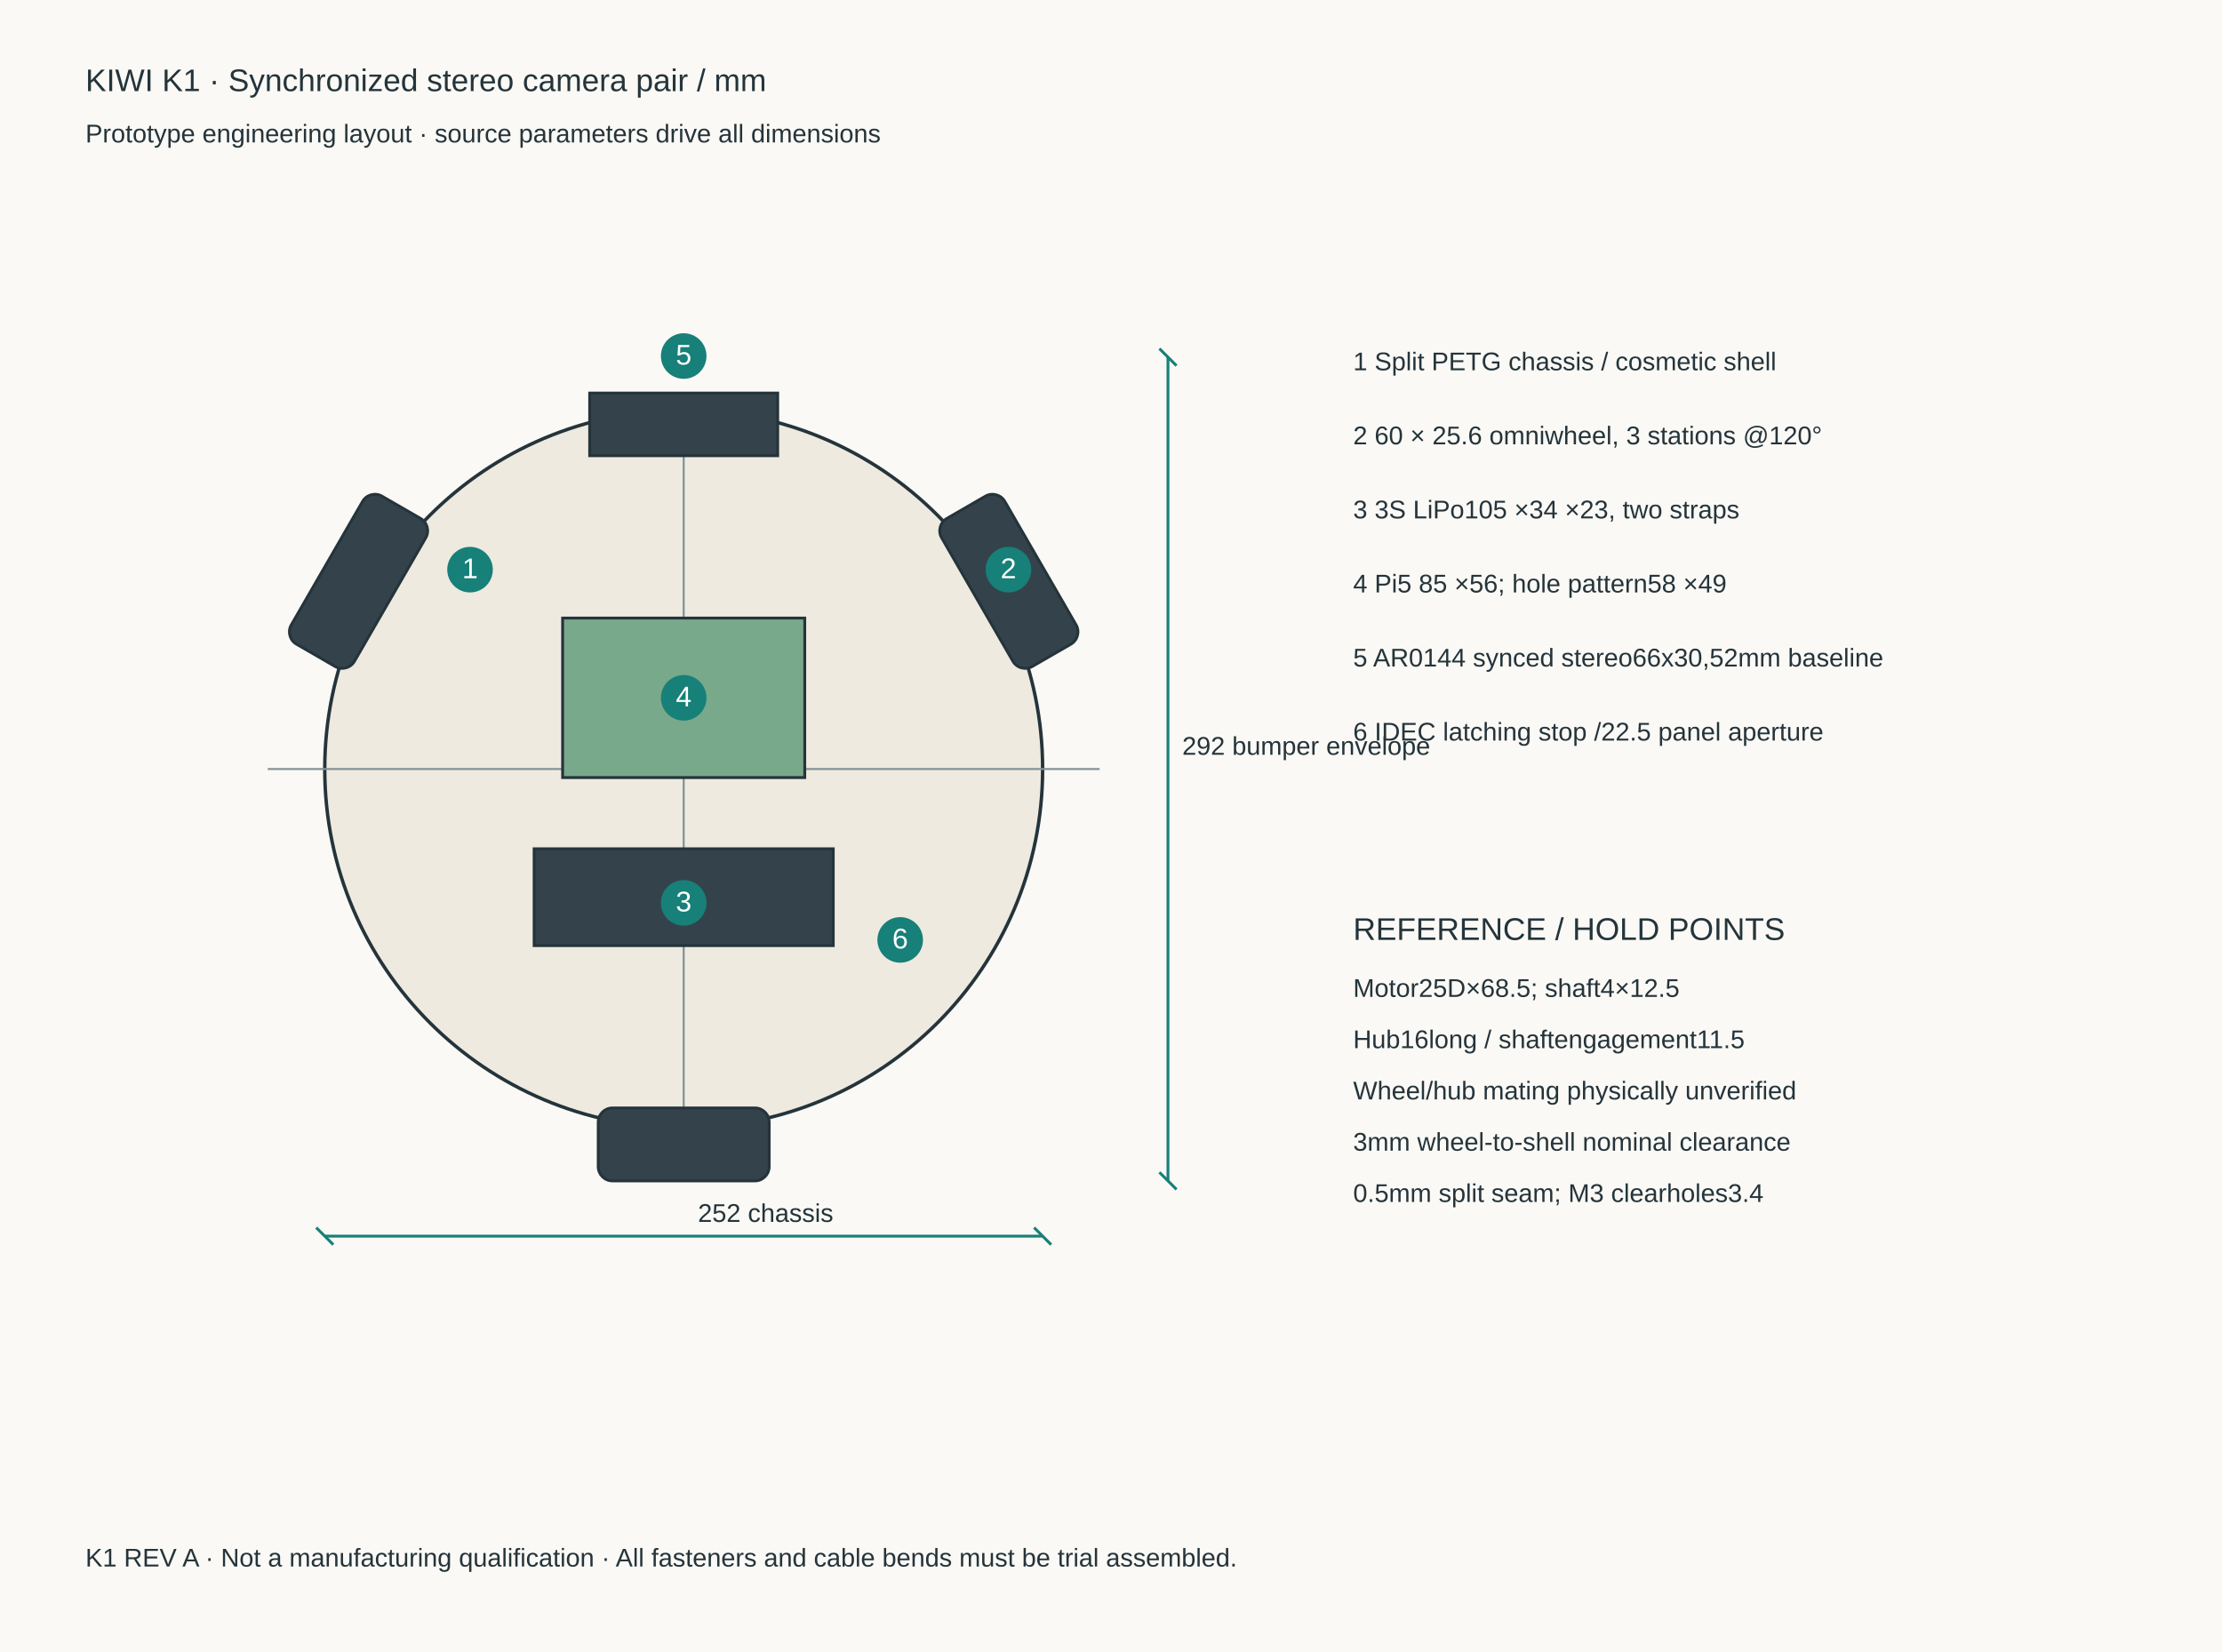
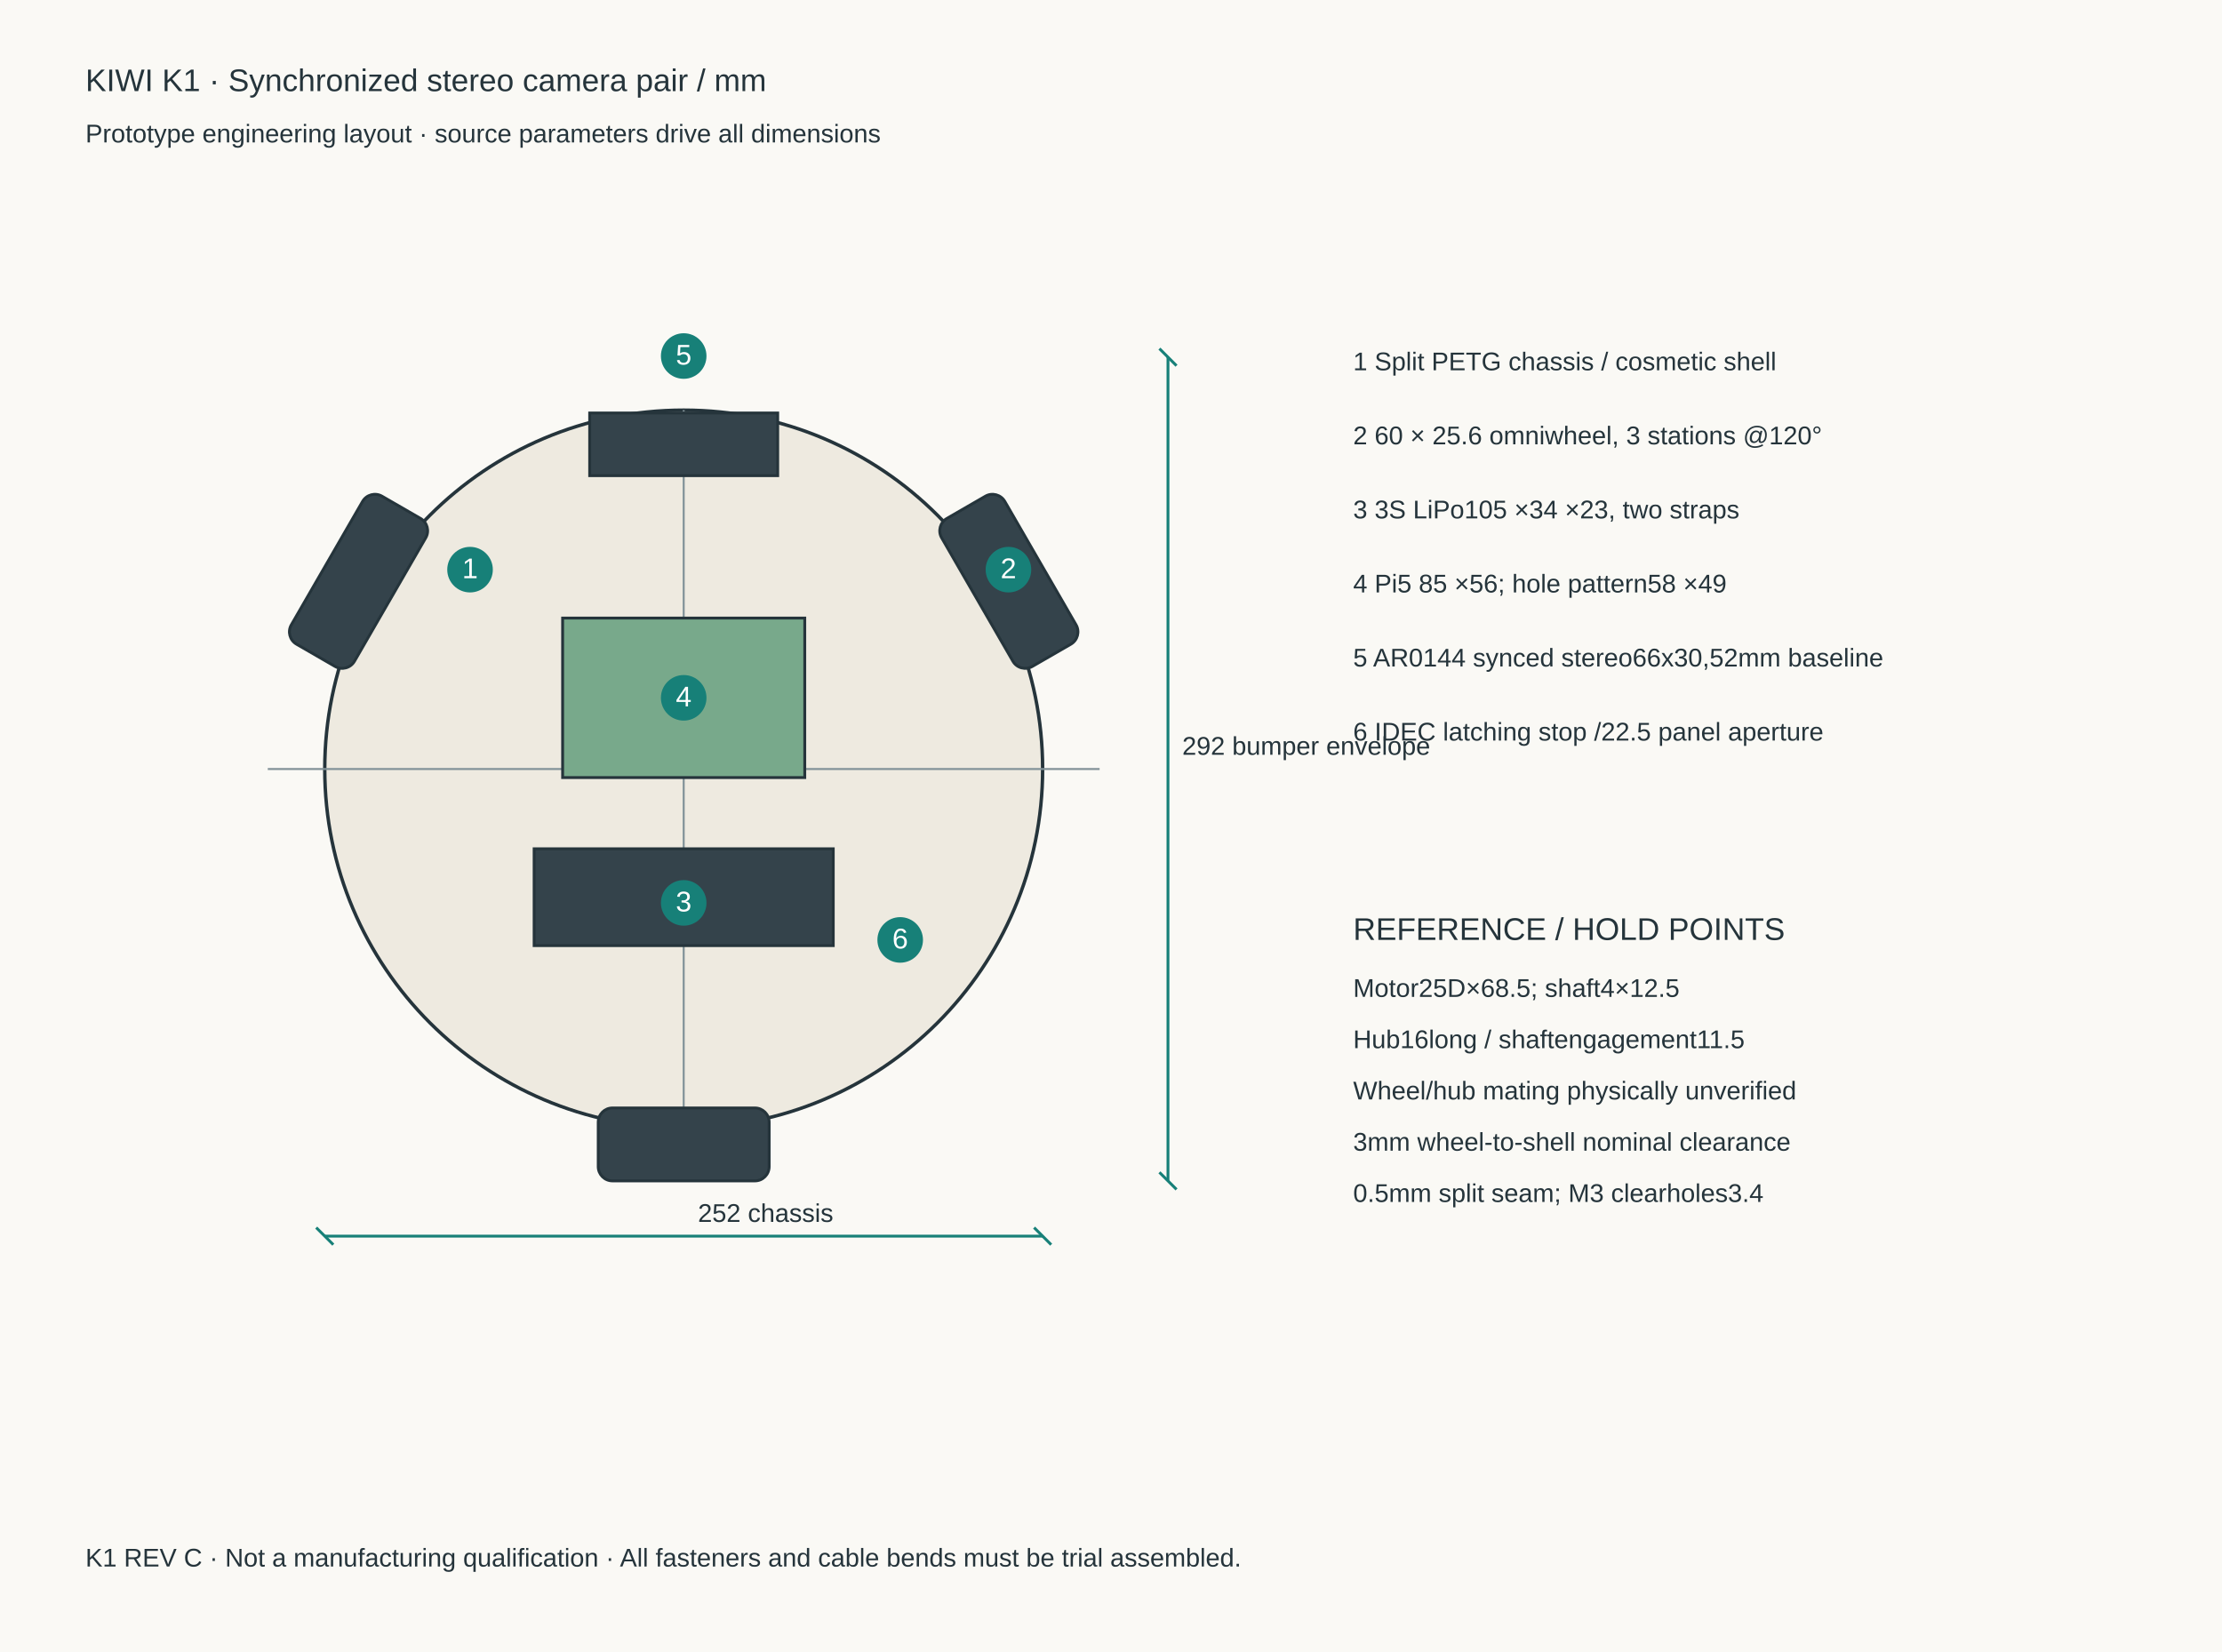
<svg xmlns="http://www.w3.org/2000/svg" viewBox="0 0 780 580">
  <style>text{font-family:Arial,sans-serif;fill:#25343b} .line{fill:none;stroke:#25343b;stroke-width:1.4}.thin{fill:none;stroke:#829298;stroke-width:.7}.dim{fill:none;stroke:#178078;stroke-width:1}.label{font-size:11px}.small{font-size:9px}.num{fill:#178078;stroke:none} .white{fill:#eeeae0;stroke:#25343b;stroke-width:1.2}.dark{fill:#34434b;stroke:#25343b;stroke-width:1}</style>
  <rect width="780" height="580" fill="#faf9f5" />
  <text x="30" y="32" class="label">KIWI K1 · Synchronized stereo camera pair / mm</text>
  <text x="30" y="50" class="small">Prototype engineering layout · source parameters drive all dimensions</text>
  <circle cx="240" cy="270" r="126" class="white" />
  <path d="M240,144L240,396" class="thin" />
  <path d="M94,270L386,270" class="thin" />
  <g transform="translate(354.1421,204.1) rotate(-30)">
    <rect x="-12.8" y="-30" width="25.6" height="60" rx="5" class="dark" />
  </g>
  <g transform="translate(125.8579,204.1) rotate(-150)">
    <rect x="-12.8" y="-30" width="25.6" height="60" rx="5" class="dark" />
  </g>
  <g transform="translate(240,401.8) rotate(-270)">
    <rect x="-12.8" y="-30" width="25.6" height="60" rx="5" class="dark" />
  </g>
  <rect x="187.5" y="298" width="105" height="34" class="dark" />
  <rect x="197.5" y="217" width="85" height="56" fill="#78a98b" stroke="#25343b" />
  <g transform="translate(240,270) rotate(0)">
-     <rect x="-33.0" y="-132" width="66.0" height="22" class="dark" />
+     <rect x="-33.0" y="-125" width="66.0" height="22" class="dark" />
  </g>
  <path d="M114,434L366,434" class="dim" />
  <path d="M111,431L117,437" class="dim" />
  <path d="M363,431L369,437" class="dim" />
  <text x="245.0" y="429.0" class="small">252 chassis</text>
  <path d="M410,125.4L410,414.6" class="dim" />
  <path d="M407,122.4L413,128.4" class="dim" />
  <path d="M407,411.6L413,417.6" class="dim" />
  <text x="415.0" y="265.0" class="small">292 bumper envelope</text>
  <circle cx="165" cy="200" r="8" class="num" />
  <text x="165" y="203" text-anchor="middle" fill="white" style="fill:white;font-size:10px">1</text>
  <circle cx="354" cy="200" r="8" class="num" />
  <text x="354" y="203" text-anchor="middle" fill="white" style="fill:white;font-size:10px">2</text>
  <circle cx="240" cy="317" r="8" class="num" />
  <text x="240" y="320" text-anchor="middle" fill="white" style="fill:white;font-size:10px">3</text>
  <circle cx="240" cy="245" r="8" class="num" />
  <text x="240" y="248" text-anchor="middle" fill="white" style="fill:white;font-size:10px">4</text>
  <circle cx="240" cy="125" r="8" class="num" />
  <text x="240" y="128" text-anchor="middle" fill="white" style="fill:white;font-size:10px">5</text>
  <circle cx="316" cy="330" r="8" class="num" />
  <text x="316" y="333" text-anchor="middle" fill="white" style="fill:white;font-size:10px">6</text>
  <text x="475" y="130" class="small">1 Split PETG chassis / cosmetic shell</text>
  <text x="475" y="156" class="small">2 60 × 25.6 omniwheel, 3 stations @120°</text>
  <text x="475" y="182" class="small">3 3S LiPo105 ×34 ×23, two straps</text>
  <text x="475" y="208" class="small">4 Pi5 85 ×56; hole pattern58 ×49</text>
  <text x="475" y="234" class="small">5 AR0144 synced stereo66x30,52mm baseline</text>
  <text x="475" y="260" class="small">6 IDEC latching stop /22.5 panel aperture</text>
  <text x="475" y="330" class="label">REFERENCE / HOLD POINTS</text>
  <text x="475" y="350" class="small">Motor25D×68.5; shaft4×12.5</text>
  <text x="475" y="368" class="small">Hub16long / shaftengagement11.5</text>
  <text x="475" y="386" class="small">Wheel/hub mating physically unverified</text>
  <text x="475" y="404" class="small">3mm wheel-to-shell nominal clearance</text>
  <text x="475" y="422" class="small">0.5mm split seam; M3 clearholes3.4</text>
-   <text x="30" y="550" class="small">K1 REV A · Not a manufacturing qualification · All fasteners and cable bends must be trial assembled.</text>
+   <text x="30" y="550" class="small">K1 REV C · Not a manufacturing qualification · All fasteners and cable bends must be trial assembled.</text>
</svg>
